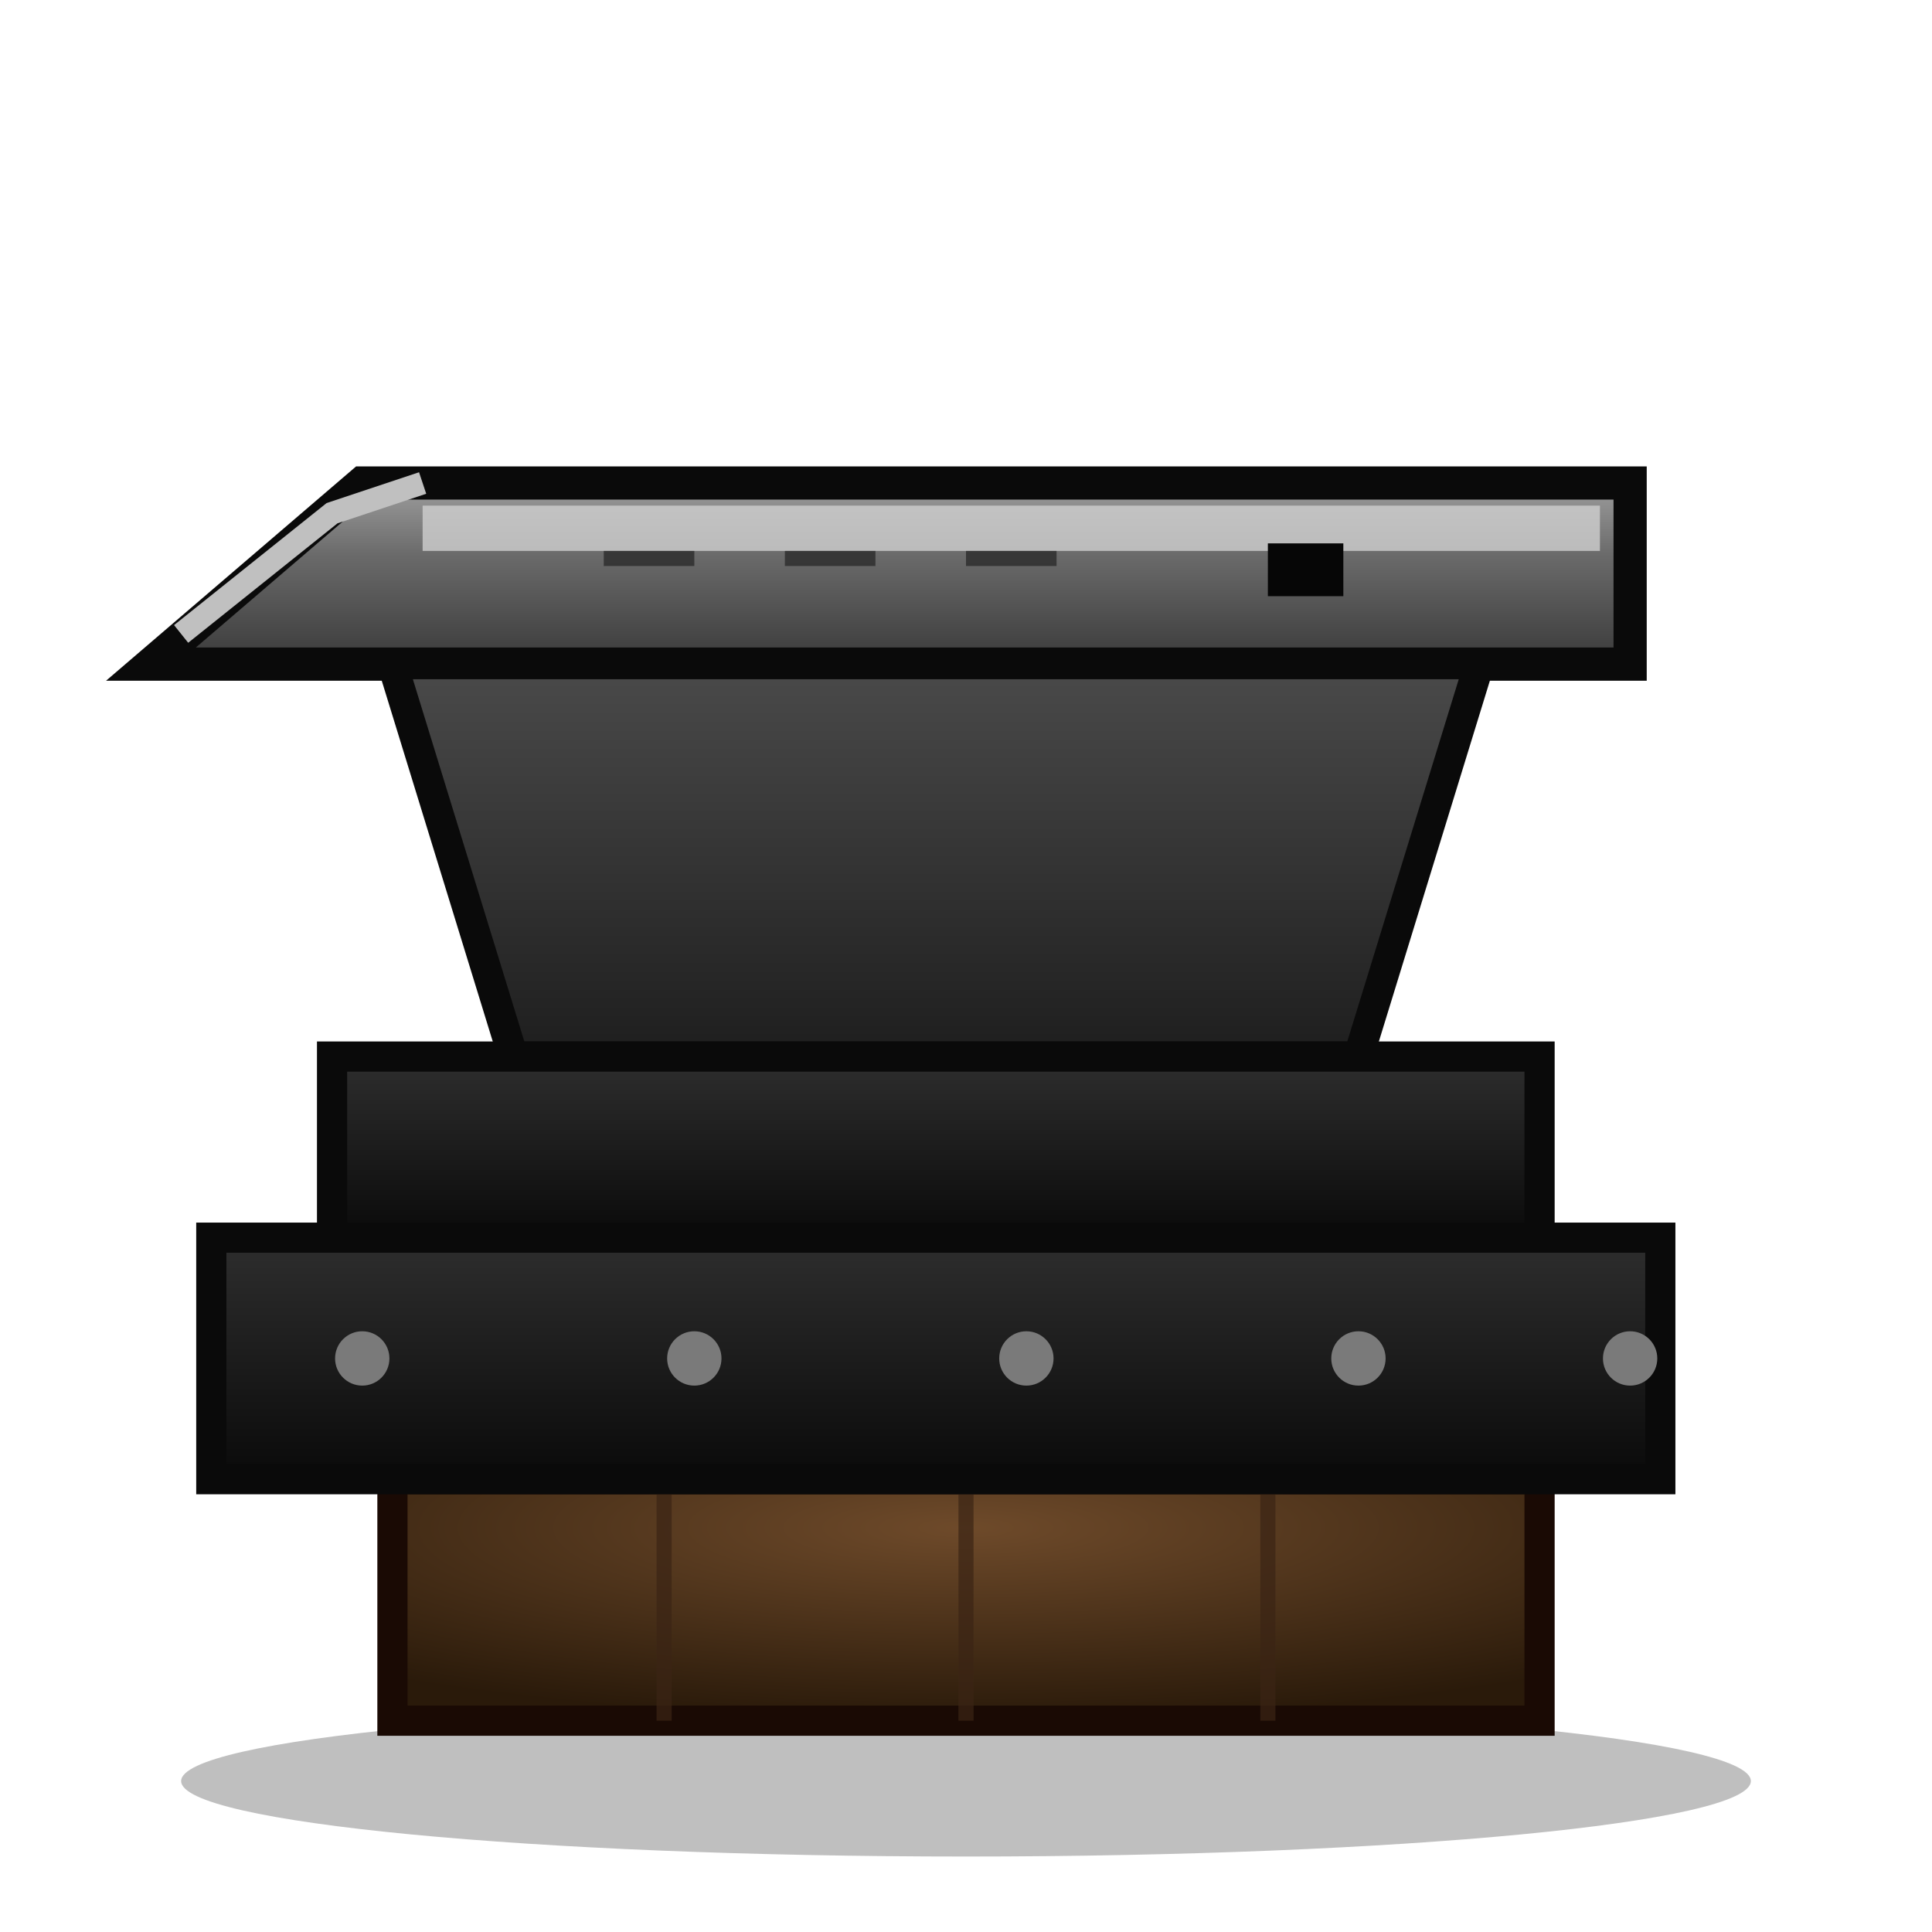
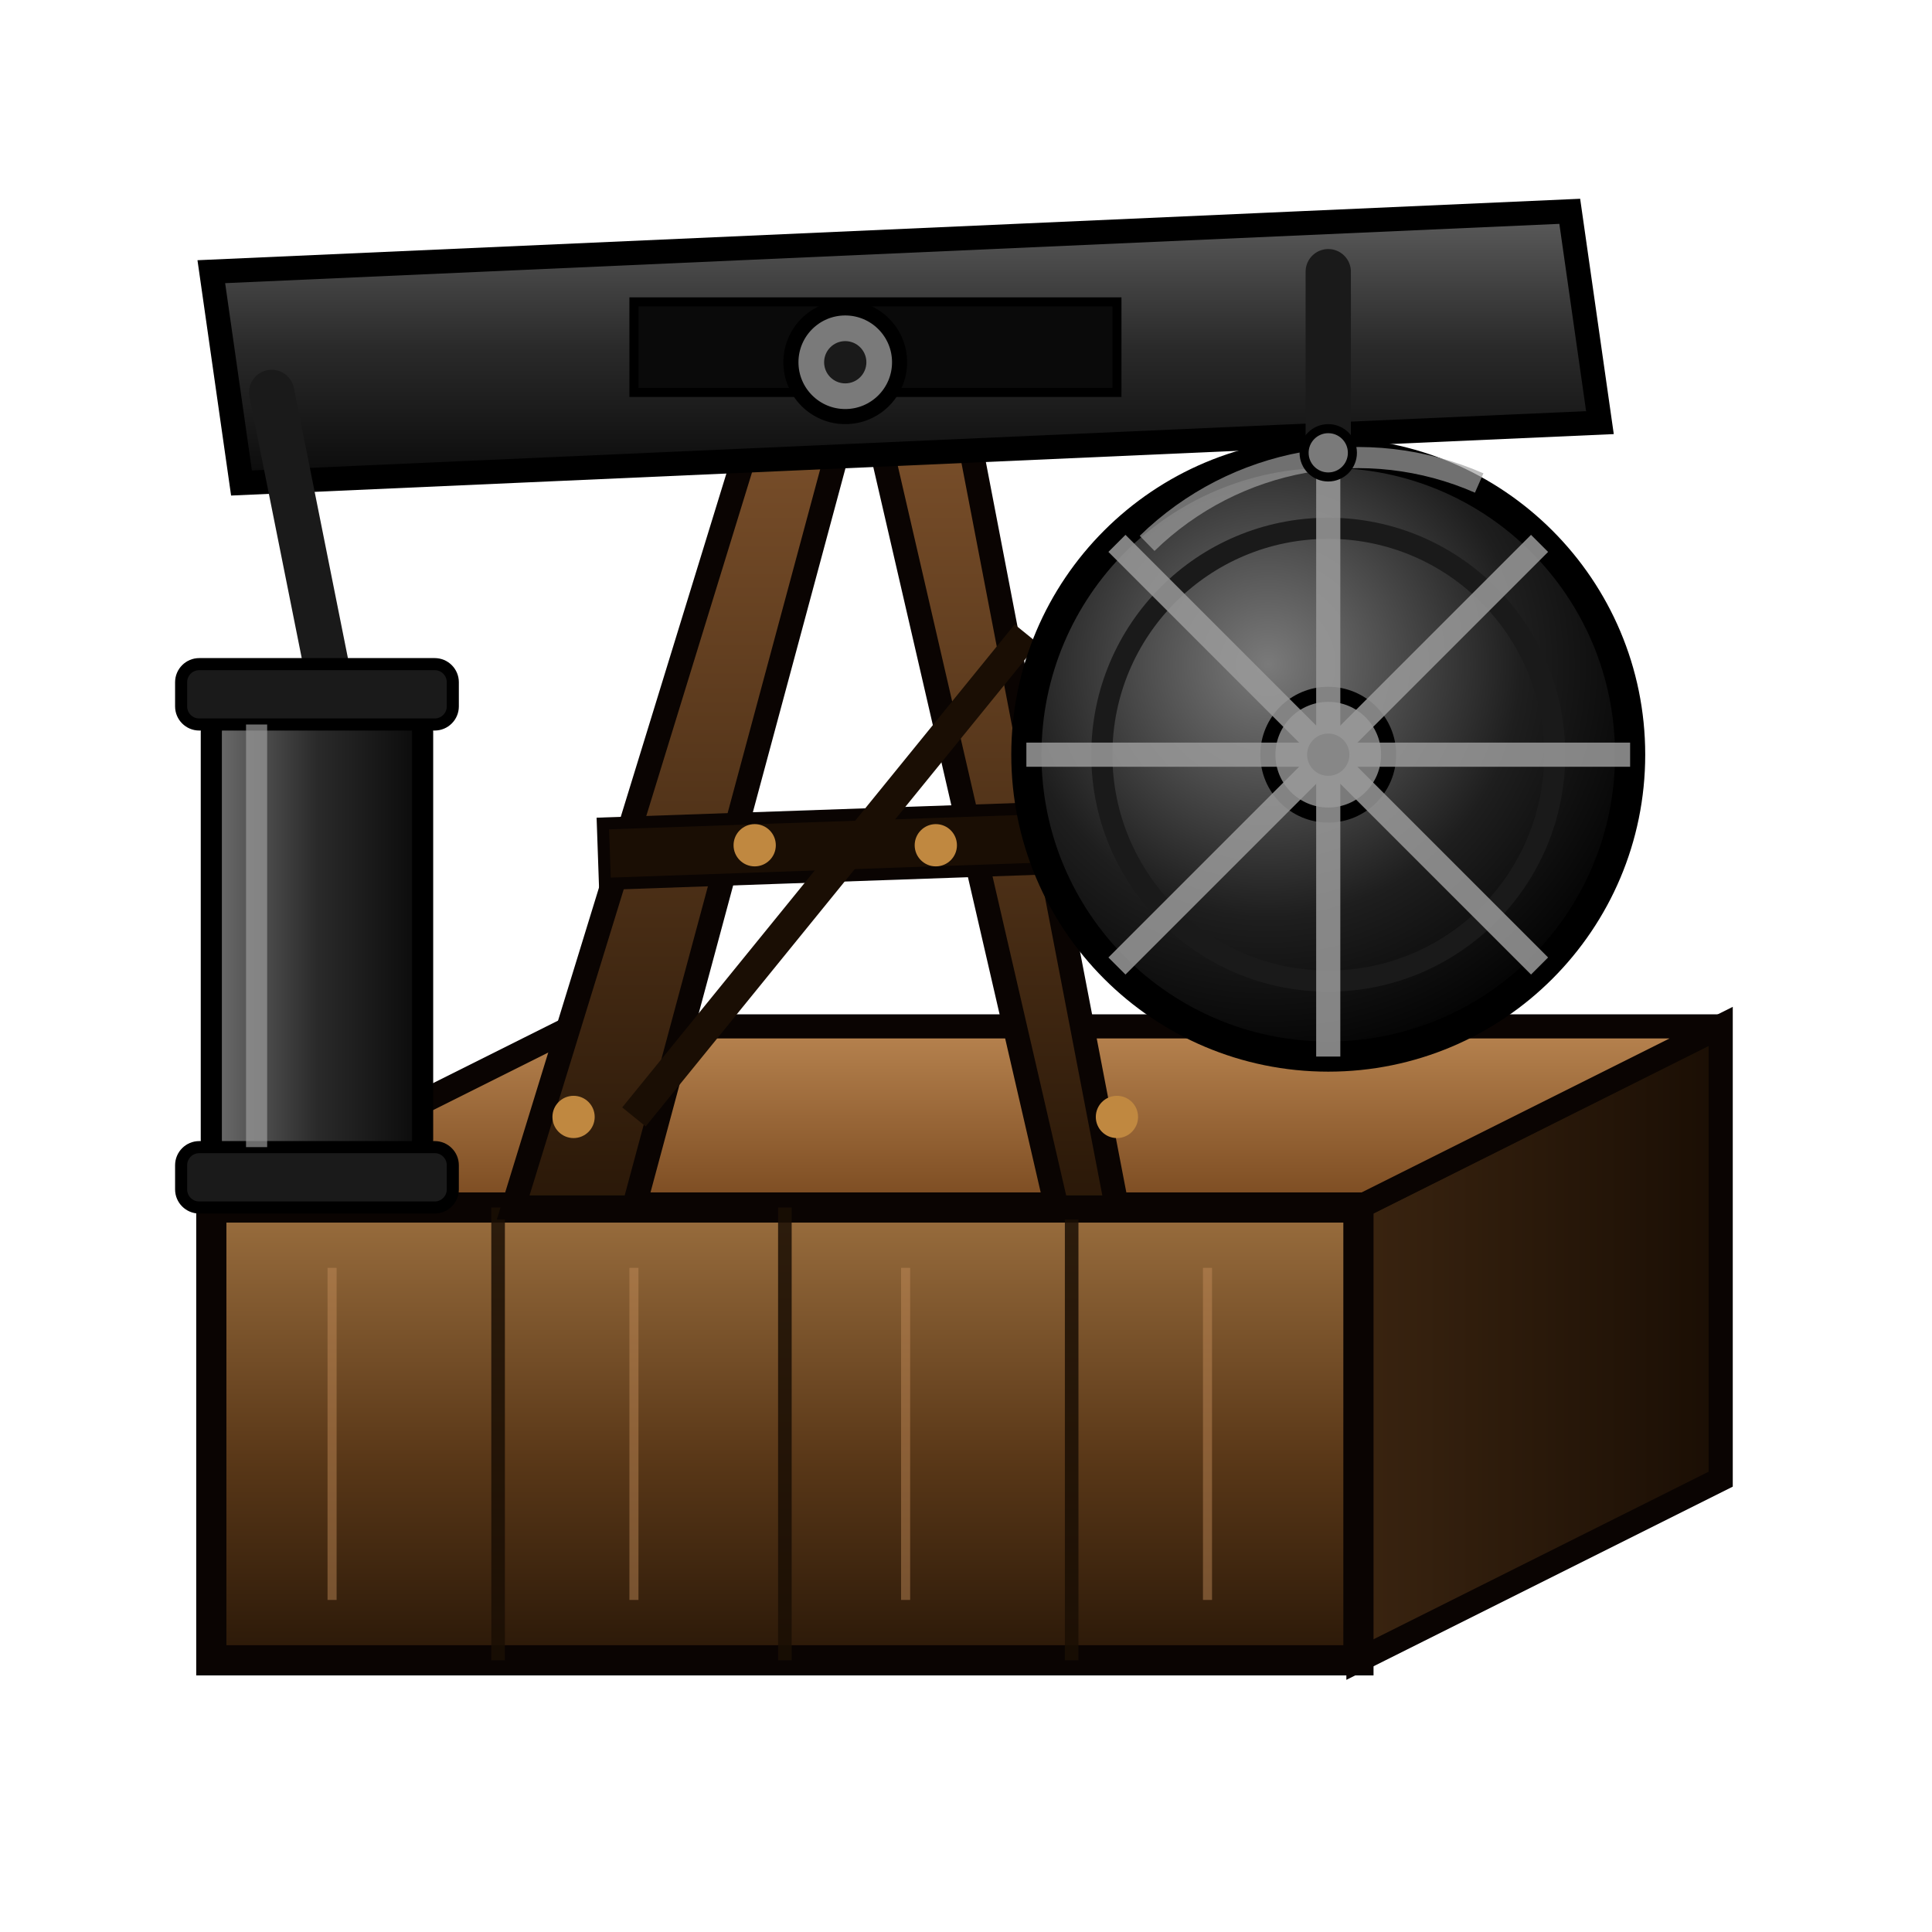
<svg xmlns="http://www.w3.org/2000/svg" width="128" height="128" viewBox="0 0 128 128">
  <defs>
-     <linearGradient id="anvil-top" x1="0" y1="0" x2="0" y2="1">
-       <stop offset="0" stop-color="#9E9E9E" />
-       <stop offset="0.4" stop-color="#6A6A6A" />
-       <stop offset="1" stop-color="#3A3A3A" />
+     <linearGradient id="iron-plinth-front" x1="0" y1="0" x2="0" y2="1">
+       <stop offset="0" stop-color="#9A6E3E" />
+       <stop offset="0.55" stop-color="#5A3818" />
+       <stop offset="1" stop-color="#2A1808" />
    </linearGradient>
-     <linearGradient id="anvil-waist" x1="0" y1="0" x2="0" y2="1">
-       <stop offset="0" stop-color="#4A4A4A" />
-       <stop offset="1" stop-color="#1E1E1E" />
+     <linearGradient id="iron-plinth-side" x1="0" y1="0" x2="1" y2="0">
+       <stop offset="0" stop-color="#3A2410" />
+       <stop offset="1" stop-color="#1A0E04" />
    </linearGradient>
-     <linearGradient id="anvil-base" x1="0" y1="0" x2="0" y2="1">
-       <stop offset="0" stop-color="#2E2E2E" />
+     <linearGradient id="iron-plinth-top" x1="0" y1="0" x2="0" y2="1">
+       <stop offset="0" stop-color="#B88450" />
+       <stop offset="1" stop-color="#7A4A20" />
+     </linearGradient>
+     <linearGradient id="iron-frame" x1="0" y1="0" x2="0" y2="1">
+       <stop offset="0" stop-color="#7A4F2A" />
+       <stop offset="1" stop-color="#2A1808" />
+     </linearGradient>
+     <linearGradient id="iron-beam" x1="0" y1="0" x2="0" y2="1">
+       <stop offset="0" stop-color="#5C5C5C" />
+       <stop offset="0.5" stop-color="#2A2A2A" />
      <stop offset="1" stop-color="#0A0A0A" />
    </linearGradient>
-     <radialGradient id="stump" cx="0.5" cy="0.2" r="0.8">
-       <stop offset="0" stop-color="#6E4A2A" />
-       <stop offset="1" stop-color="#2A1A0A" />
+     <radialGradient id="iron-wheel" cx="0.4" cy="0.35" r="0.7">
+       <stop offset="0" stop-color="#7A7A7A" />
+       <stop offset="0.6" stop-color="#1E1E1E" />
+       <stop offset="1" stop-color="#000" />
    </radialGradient>
+     <linearGradient id="iron-cylinder" x1="0" y1="0" x2="1" y2="0">
+       <stop offset="0" stop-color="#6E6E6E" />
+       <stop offset="0.5" stop-color="#2A2A2A" />
+       <stop offset="1" stop-color="#0A0A0A" />
+     </linearGradient>
  </defs>
-   <ellipse cx="64" cy="118" rx="52" ry="5" fill="#1A1A1A" opacity="0.28" />
-   <rect x="26" y="98" width="76" height="16" fill="url(#stump)" stroke="#1A0A04" stroke-width="2" />
-   <g stroke="#3A2414" stroke-width="1" opacity="0.7">
-     <line x1="44" y1="98" x2="44" y2="114" />
-     <line x1="64" y1="98" x2="64" y2="114" />
-     <line x1="84" y1="98" x2="84" y2="114" />
+   <polygon points="90,80 114,68 114,98 90,110" fill="url(#iron-plinth-side)" stroke="#0A0402" stroke-width="1.6" />
+   <polygon points="14,80 90,80 114,68 38,68" fill="url(#iron-plinth-top)" stroke="#0A0402" stroke-width="1.6" />
+   <rect x="14" y="80" width="76" height="30" fill="url(#iron-plinth-front)" stroke="#0A0402" stroke-width="2" />
+   <g stroke="#1A0E04" stroke-width="0.9" opacity="0.85">
+     <line x1="33" y1="80" x2="33" y2="110" />
+     <line x1="52" y1="80" x2="52" y2="110" />
+     <line x1="71" y1="80" x2="71" y2="110" />
  </g>
-   <path d="M10 44 L24 32 L108 32 L108 44 Z" fill="url(#anvil-top)" stroke="#0A0A0A" stroke-width="2.2" />
-   <rect x="28" y="33.5" width="78" height="3" fill="#D0D0D0" opacity="0.8" />
-   <rect x="84" y="36" width="5" height="3.5" fill="#060606" />
-   <g stroke="#2A2A2A" stroke-width="1" opacity="0.8">
-     <line x1="40" y1="37" x2="46" y2="37" />
-     <line x1="52" y1="37" x2="58" y2="37" />
-     <line x1="64" y1="37" x2="70" y2="37" />
+   <g stroke="#C68F5C" stroke-width="0.6" opacity="0.45">
+     <line x1="22" y1="84" x2="22" y2="106" />
+     <line x1="42" y1="84" x2="42" y2="106" />
+     <line x1="60" y1="84" x2="60" y2="106" />
+     <line x1="80" y1="84" x2="80" y2="106" />
  </g>
-   <polygon points="26,44 98,44 90,70 34,70" fill="url(#anvil-waist)" stroke="#0A0A0A" stroke-width="2" />
-   <rect x="22" y="70" width="80" height="12" fill="url(#anvil-base)" stroke="#0A0A0A" stroke-width="2" />
-   <rect x="14" y="82" width="96" height="16" fill="url(#anvil-base)" stroke="#0A0A0A" stroke-width="2" />
-   <g fill="#7A7A7A">
-     <circle cx="24" cy="90" r="1.8" />
-     <circle cx="46" cy="90" r="1.8" />
-     <circle cx="68" cy="90" r="1.8" />
-     <circle cx="90" cy="90" r="1.8" />
-     <circle cx="108" cy="90" r="1.8" />
+   <polygon points="34,80 50,28 56,28 42,80" fill="url(#iron-frame)" stroke="#0A0402" stroke-width="1.6" />
+   <polygon points="74,80 64,28 58,28 70,80" fill="url(#iron-frame)" stroke="#0A0402" stroke-width="1.6" />
+   <rect x="40" y="54" width="32" height="4" fill="#1A0E04" stroke="#0A0402" stroke-width="0.8" transform="rotate(-2 56 56)" />
+   <line x1="42" y1="74" x2="68" y2="42" stroke="#1A0E04" stroke-width="2" />
+   <g fill="#C08840">
+     <circle cx="50" cy="56" r="1.4" />
+     <circle cx="62" cy="56" r="1.4" />
+     <circle cx="38" cy="74" r="1.4" />
+     <circle cx="74" cy="74" r="1.4" />
  </g>
-   <path d="M12 42 L22 34 L28 32" stroke="#C0C0C0" stroke-width="1.5" fill="none" />
+   <polygon points="14,18 104,14 106,28 16,32" fill="url(#iron-beam)" stroke="#000" stroke-width="1.6" />
+   <rect x="42" y="20" width="32" height="6" fill="#0A0A0A" stroke="#000" stroke-width="0.6" />
+   <circle cx="56" cy="24" r="3.6" fill="#7A7A7A" stroke="#000" stroke-width="1" />
+   <circle cx="56" cy="24" r="1.4" fill="#1A1A1A" />
+   <line x1="18" y1="26" x2="22" y2="46" stroke="#1A1A1A" stroke-width="3" stroke-linecap="round" />
+   <rect x="14" y="46" width="14" height="32" rx="2.5" fill="url(#iron-cylinder)" stroke="#000" stroke-width="1.4" />
+   <rect x="12" y="44" width="18" height="4" rx="1.2" fill="#1A1A1A" stroke="#000" stroke-width="0.8" />
+   <rect x="12" y="76" width="18" height="4" rx="1.2" fill="#1A1A1A" stroke="#000" stroke-width="0.8" />
+   <line x1="17" y1="48" x2="17" y2="76" stroke="#9A9A9A" stroke-width="1.4" opacity="0.7" />
+   <circle cx="88" cy="50" r="20" fill="url(#iron-wheel)" stroke="#000" stroke-width="2" />
+   <circle cx="88" cy="50" r="15" fill="none" stroke="#1A1A1A" stroke-width="1.4" />
+   <circle cx="88" cy="50" r="4" fill="#7A7A7A" stroke="#000" stroke-width="1" />
+   <circle cx="88" cy="50" r="1.4" fill="#1A1A1A" />
+   <g stroke="#9A9A9A" stroke-width="1.6" opacity="0.85">
+     <line x1="88" y1="30" x2="88" y2="70" />
+     <line x1="68" y1="50" x2="108" y2="50" />
+     <line x1="74" y1="36" x2="102" y2="64" />
+     <line x1="102" y1="36" x2="74" y2="64" />
+   </g>
+   <path d="M 76 36 A 20 20 0 0 1 98 32" stroke="#A0A0A0" stroke-width="1.4" fill="none" opacity="0.7" />
+   <line x1="88" y1="30" x2="88" y2="18" stroke="#1A1A1A" stroke-width="3" stroke-linecap="round" />
+   <circle cx="88" cy="30" r="1.6" fill="#7A7A7A" stroke="#000" stroke-width="0.6" />
</svg>
